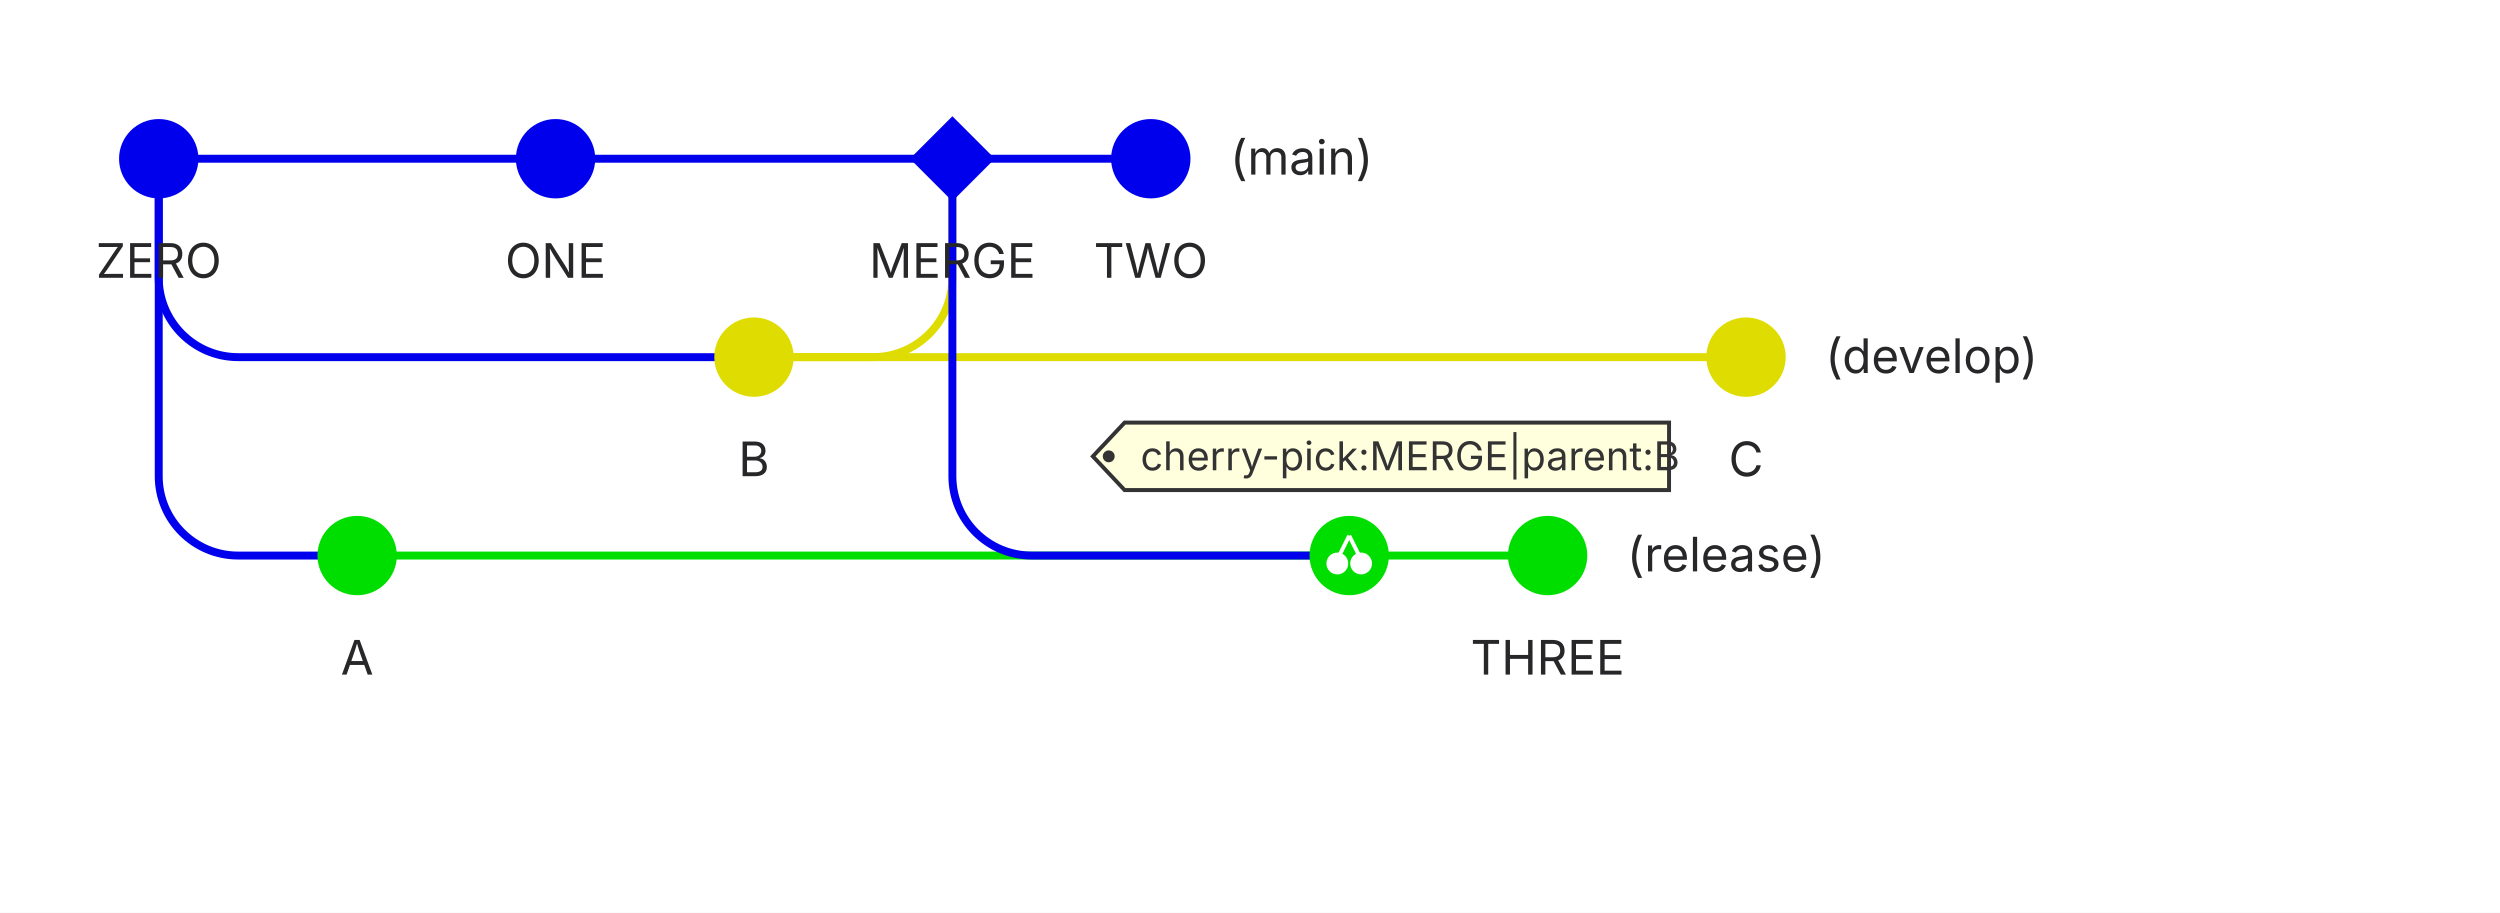
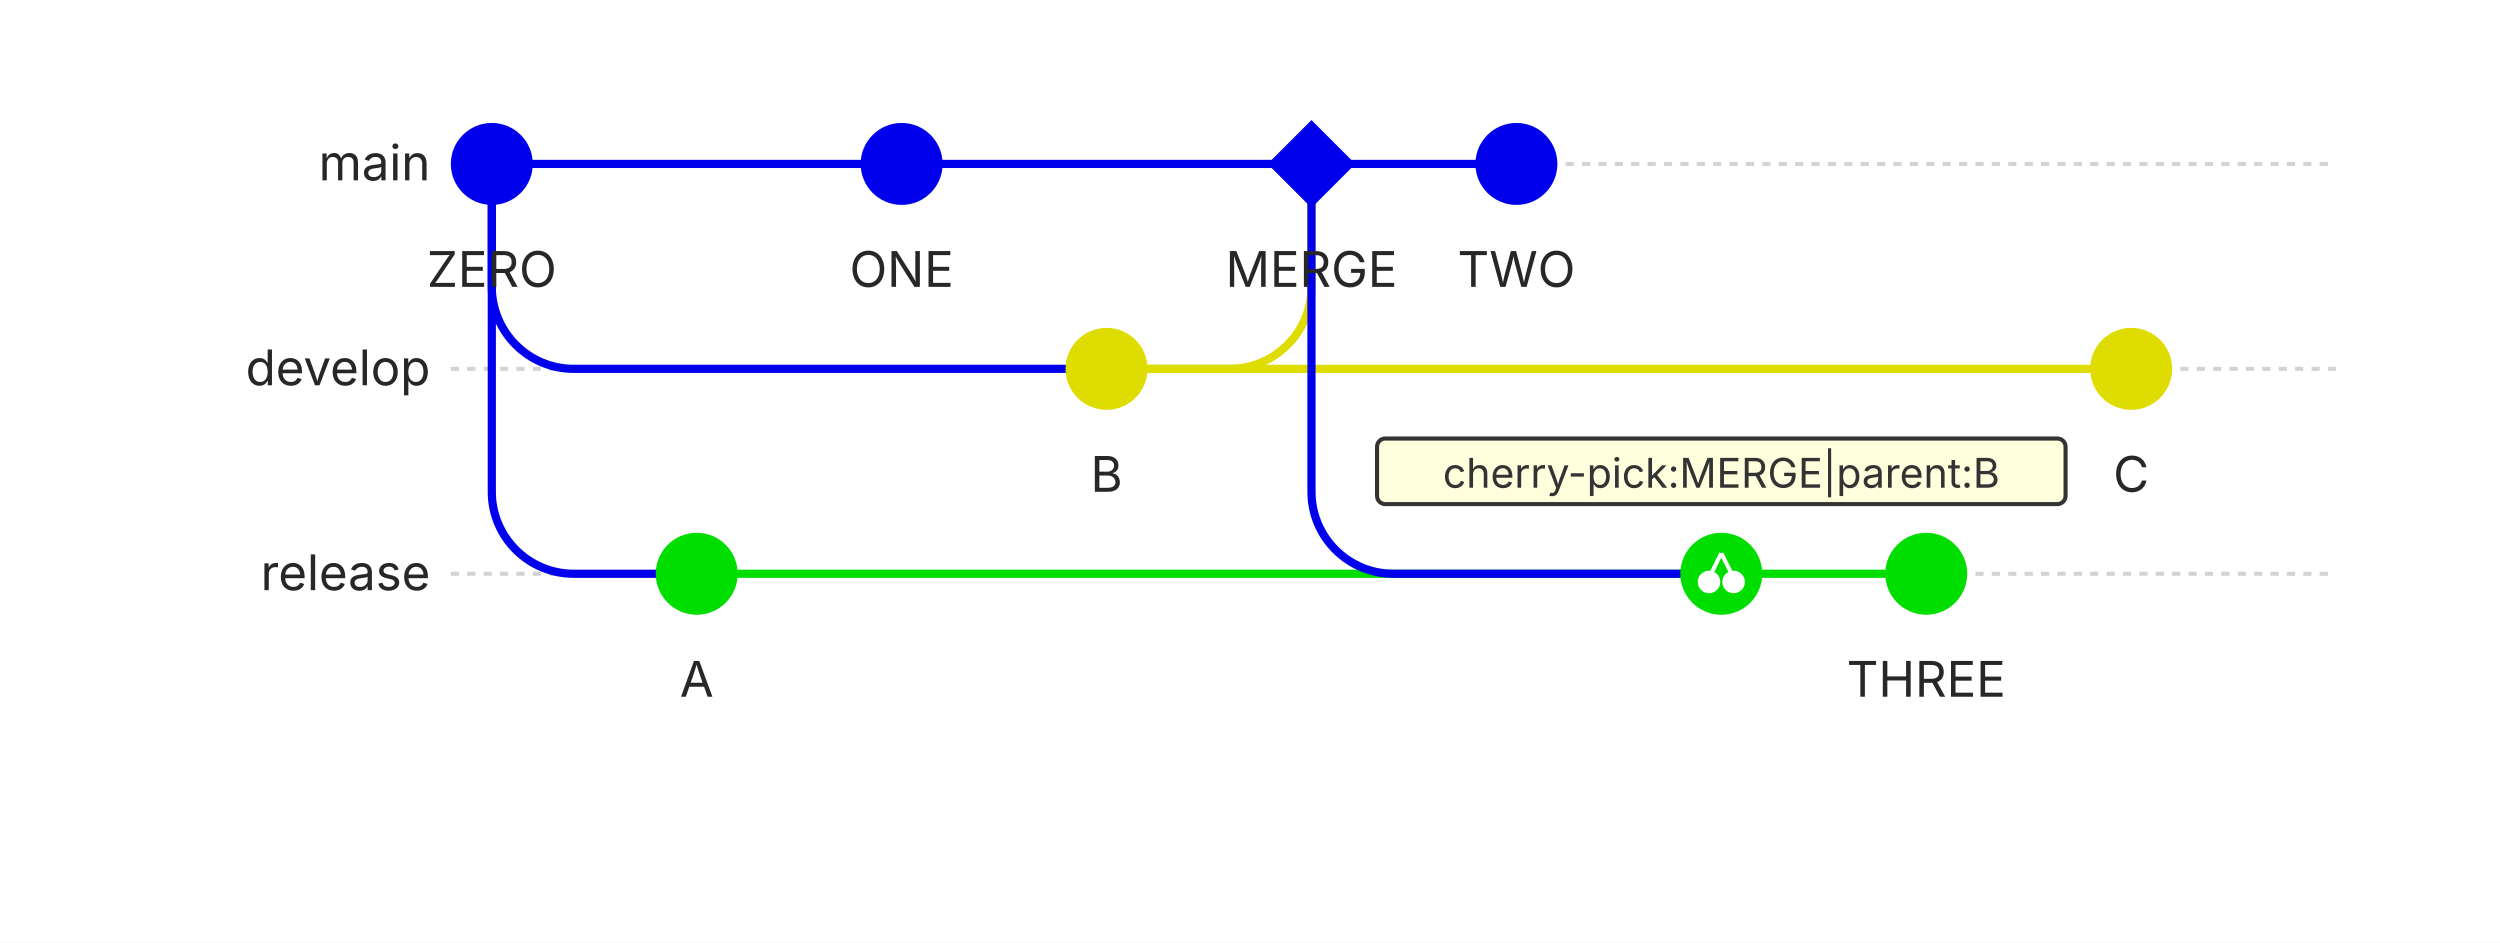
- <svg xmlns="http://www.w3.org/2000/svg" width="630" height="230" viewBox="0 0 630 230">
+ <svg xmlns="http://www.w3.org/2000/svg" width="610" height="230" viewBox="0 0 610 230">
  <style>
  .commit { fill: #FFFFFF; }
  .commit-text { font-family: 'Inter', sans-serif; font-size: 12px; fill: #27272A; text-anchor: middle; }
  .branch-text { font-family: 'Inter', sans-serif; font-size: 12px; fill: #27272A; }
  .tag-text { font-family: 'Inter', sans-serif; font-size: 10px; fill: #333; }
-   .tag-bg { fill: #FFFFDE; stroke: #333; stroke-width: 1; }
</style>
  <rect width="100%" height="100%" fill="#FFFFFF" />
-   <line x1="40" y1="40" x2="290" y2="40" stroke="#0000ED" stroke-width="2" />
-   <line x1="190" y1="90" x2="440" y2="90" stroke="#DEDC00" stroke-width="2" />
-   <line x1="90" y1="140" x2="390" y2="140" stroke="#00DE00" stroke-width="2" />
-   <path d="M 40 40 L 40 120 A 20 20 0 0 0 60 140 L 90 140" stroke="#0000ED" stroke-width="2" fill="none" />
-   <path d="M 40 40 L 40 70 A 20 20 0 0 0 60 90 L 190 90" stroke="#0000ED" stroke-width="2" fill="none" />
-   <path d="M 190 90 L 220 90 A 20 20 0 0 0 240 70 L 240 40" stroke="#DEDC00" stroke-width="2" fill="none" />
-   <path d="M 240 40 L 240 120 A 20 20 0 0 0 260 140 L 340 140" stroke="#0000ED" stroke-width="2" fill="none" />
-   <circle cx="40" cy="40" r="10" fill="#0000ED" stroke="#0000ED" stroke-width="0" />
-   <text x="40" y="70" class="commit-text">ZERO</text>
-   <circle cx="90" cy="140" r="10" fill="#00DE00" stroke="#00DE00" stroke-width="0" />
-   <text x="90" y="170" class="commit-text">A</text>
-   <circle cx="140" cy="40" r="10" fill="#0000ED" stroke="#0000ED" stroke-width="0" />
-   <text x="140" y="70" class="commit-text">ONE</text>
-   <circle cx="190" cy="90" r="10" fill="#DEDC00" stroke="#DEDC00" stroke-width="0" />
-   <text x="190" y="120" class="commit-text">B</text>
-   <polygon points="240,30 250,40 240,50 230,40" fill="#0000ED" stroke="#0000ED" stroke-width="1" />
-   <text x="240" y="70" class="commit-text">MERGE</text>
-   <circle cx="290" cy="40" r="10" fill="#0000ED" stroke="#0000ED" stroke-width="0" />
-   <text x="290" y="70" class="commit-text">TWO</text>
-   <circle cx="340" cy="140" r="10" fill="#00DE00" stroke="#00DE00" stroke-width="0" />
-   <circle cx="337" cy="142" r="2.75" fill="#fff" />
-   <circle cx="343" cy="142" r="2.75" fill="#fff" />
-   <line x1="343" y1="141" x2="340" y2="135" stroke="#fff" />
-   <line x1="337" y1="141" x2="340" y2="135" stroke="#fff" />
-   <polygon points="275.4,115 283.4,106.5 420.6,106.5 420.6,123.5 283.4,123.5 275.4,115" fill="#FFFFDE" stroke="#333" stroke-width="1" />
-   <circle cx="279.4" cy="115" r="1.5" fill="#333" />
-   <text x="287.4" y="118.5" class="tag-text">cherry-pick:MERGE|parent:B</text>
-   <circle cx="390" cy="140" r="10" fill="#00DE00" stroke="#00DE00" stroke-width="0" />
-   <text x="390" y="170" class="commit-text">THREE</text>
-   <circle cx="440" cy="90" r="10" fill="#DEDC00" stroke="#DEDC00" stroke-width="0" />
-   <text x="440" y="120" class="commit-text">C</text>
-   <text x="310" y="44" class="branch-text">(main)</text>
-   <text x="460" y="94" class="branch-text">(develop)</text>
-   <text x="410" y="144" class="branch-text">(release)</text>
+   <line x1="110" y1="40" x2="120" y2="40" stroke="lightgrey" stroke-width="1" stroke-dasharray="2" />
+   <line x1="120" y1="40" x2="370" y2="40" stroke="#0000ED" stroke-width="2" />
+   <line x1="370" y1="40" x2="570" y2="40" stroke="lightgrey" stroke-width="1" stroke-dasharray="2" />
+   <line x1="110" y1="90" x2="270" y2="90" stroke="lightgrey" stroke-width="1" stroke-dasharray="2" />
+   <line x1="270" y1="90" x2="520" y2="90" stroke="#DEDC00" stroke-width="2" />
+   <line x1="520" y1="90" x2="570" y2="90" stroke="lightgrey" stroke-width="1" stroke-dasharray="2" />
+   <line x1="110" y1="140" x2="170" y2="140" stroke="lightgrey" stroke-width="1" stroke-dasharray="2" />
+   <line x1="170" y1="140" x2="470" y2="140" stroke="#00DE00" stroke-width="2" />
+   <line x1="470" y1="140" x2="570" y2="140" stroke="lightgrey" stroke-width="1" stroke-dasharray="2" />
+   <path d="M 120 40 L 120 120 A 20 20 0 0 0 140 140 L 170 140" stroke="#0000ED" stroke-width="2" fill="none" />
+   <path d="M 120 40 L 120 70 A 20 20 0 0 0 140 90 L 270 90" stroke="#0000ED" stroke-width="2" fill="none" />
+   <path d="M 270 90 L 300 90 A 20 20 0 0 0 320 70 L 320 40" stroke="#DEDC00" stroke-width="2" fill="none" />
+   <path d="M 320 40 L 320 120 A 20 20 0 0 0 340 140 L 420 140" stroke="#0000ED" stroke-width="2" fill="none" />
+   <circle cx="120" cy="40" r="10" fill="#0000ED" stroke="#0000ED" stroke-width="0" />
+   <text x="120" y="70" class="commit-text">ZERO</text>
+   <circle cx="170" cy="140" r="10" fill="#00DE00" stroke="#00DE00" stroke-width="0" />
+   <text x="170" y="170" class="commit-text">A</text>
+   <circle cx="220" cy="40" r="10" fill="#0000ED" stroke="#0000ED" stroke-width="0" />
+   <text x="220" y="70" class="commit-text">ONE</text>
+   <circle cx="270" cy="90" r="10" fill="#DEDC00" stroke="#DEDC00" stroke-width="0" />
+   <text x="270" y="120" class="commit-text">B</text>
+   <polygon points="320,30 330,40 320,50 310,40" fill="#0000ED" stroke="#0000ED" stroke-width="1" />
+   <text x="320" y="70" class="commit-text">MERGE</text>
+   <circle cx="370" cy="40" r="10" fill="#0000ED" stroke="#0000ED" stroke-width="0" />
+   <text x="370" y="70" class="commit-text">TWO</text>
+   <circle cx="420" cy="140" r="10" fill="#00DE00" stroke="#00DE00" stroke-width="0" />
+   <circle cx="417" cy="142" r="2.75" fill="#fff" />
+   <circle cx="423" cy="142" r="2.75" fill="#fff" />
+   <line x1="423" y1="141" x2="420" y2="135" stroke="#fff" />
+   <line x1="417" y1="141" x2="420" y2="135" stroke="#fff" />
+   <rect x="336" y="107" width="168" height="16" rx="2" fill="#FFFFDE" stroke="#333" stroke-width="1" />
+   <text x="420" y="119" class="tag-text" text-anchor="middle">cherry-pick:MERGE|parent:B</text>
+   <circle cx="470" cy="140" r="10" fill="#00DE00" stroke="#00DE00" stroke-width="0" />
+   <text x="470" y="170" class="commit-text">THREE</text>
+   <circle cx="520" cy="90" r="10" fill="#DEDC00" stroke="#DEDC00" stroke-width="0" />
+   <text x="520" y="120" class="commit-text">C</text>
+   <text x="105" y="44" class="branch-text" text-anchor="end" fill="#0000ED">main</text>
+   <text x="105" y="94" class="branch-text" text-anchor="end" fill="#DEDC00">develop</text>
+   <text x="105" y="144" class="branch-text" text-anchor="end" fill="#00DE00">release</text>
</svg>
